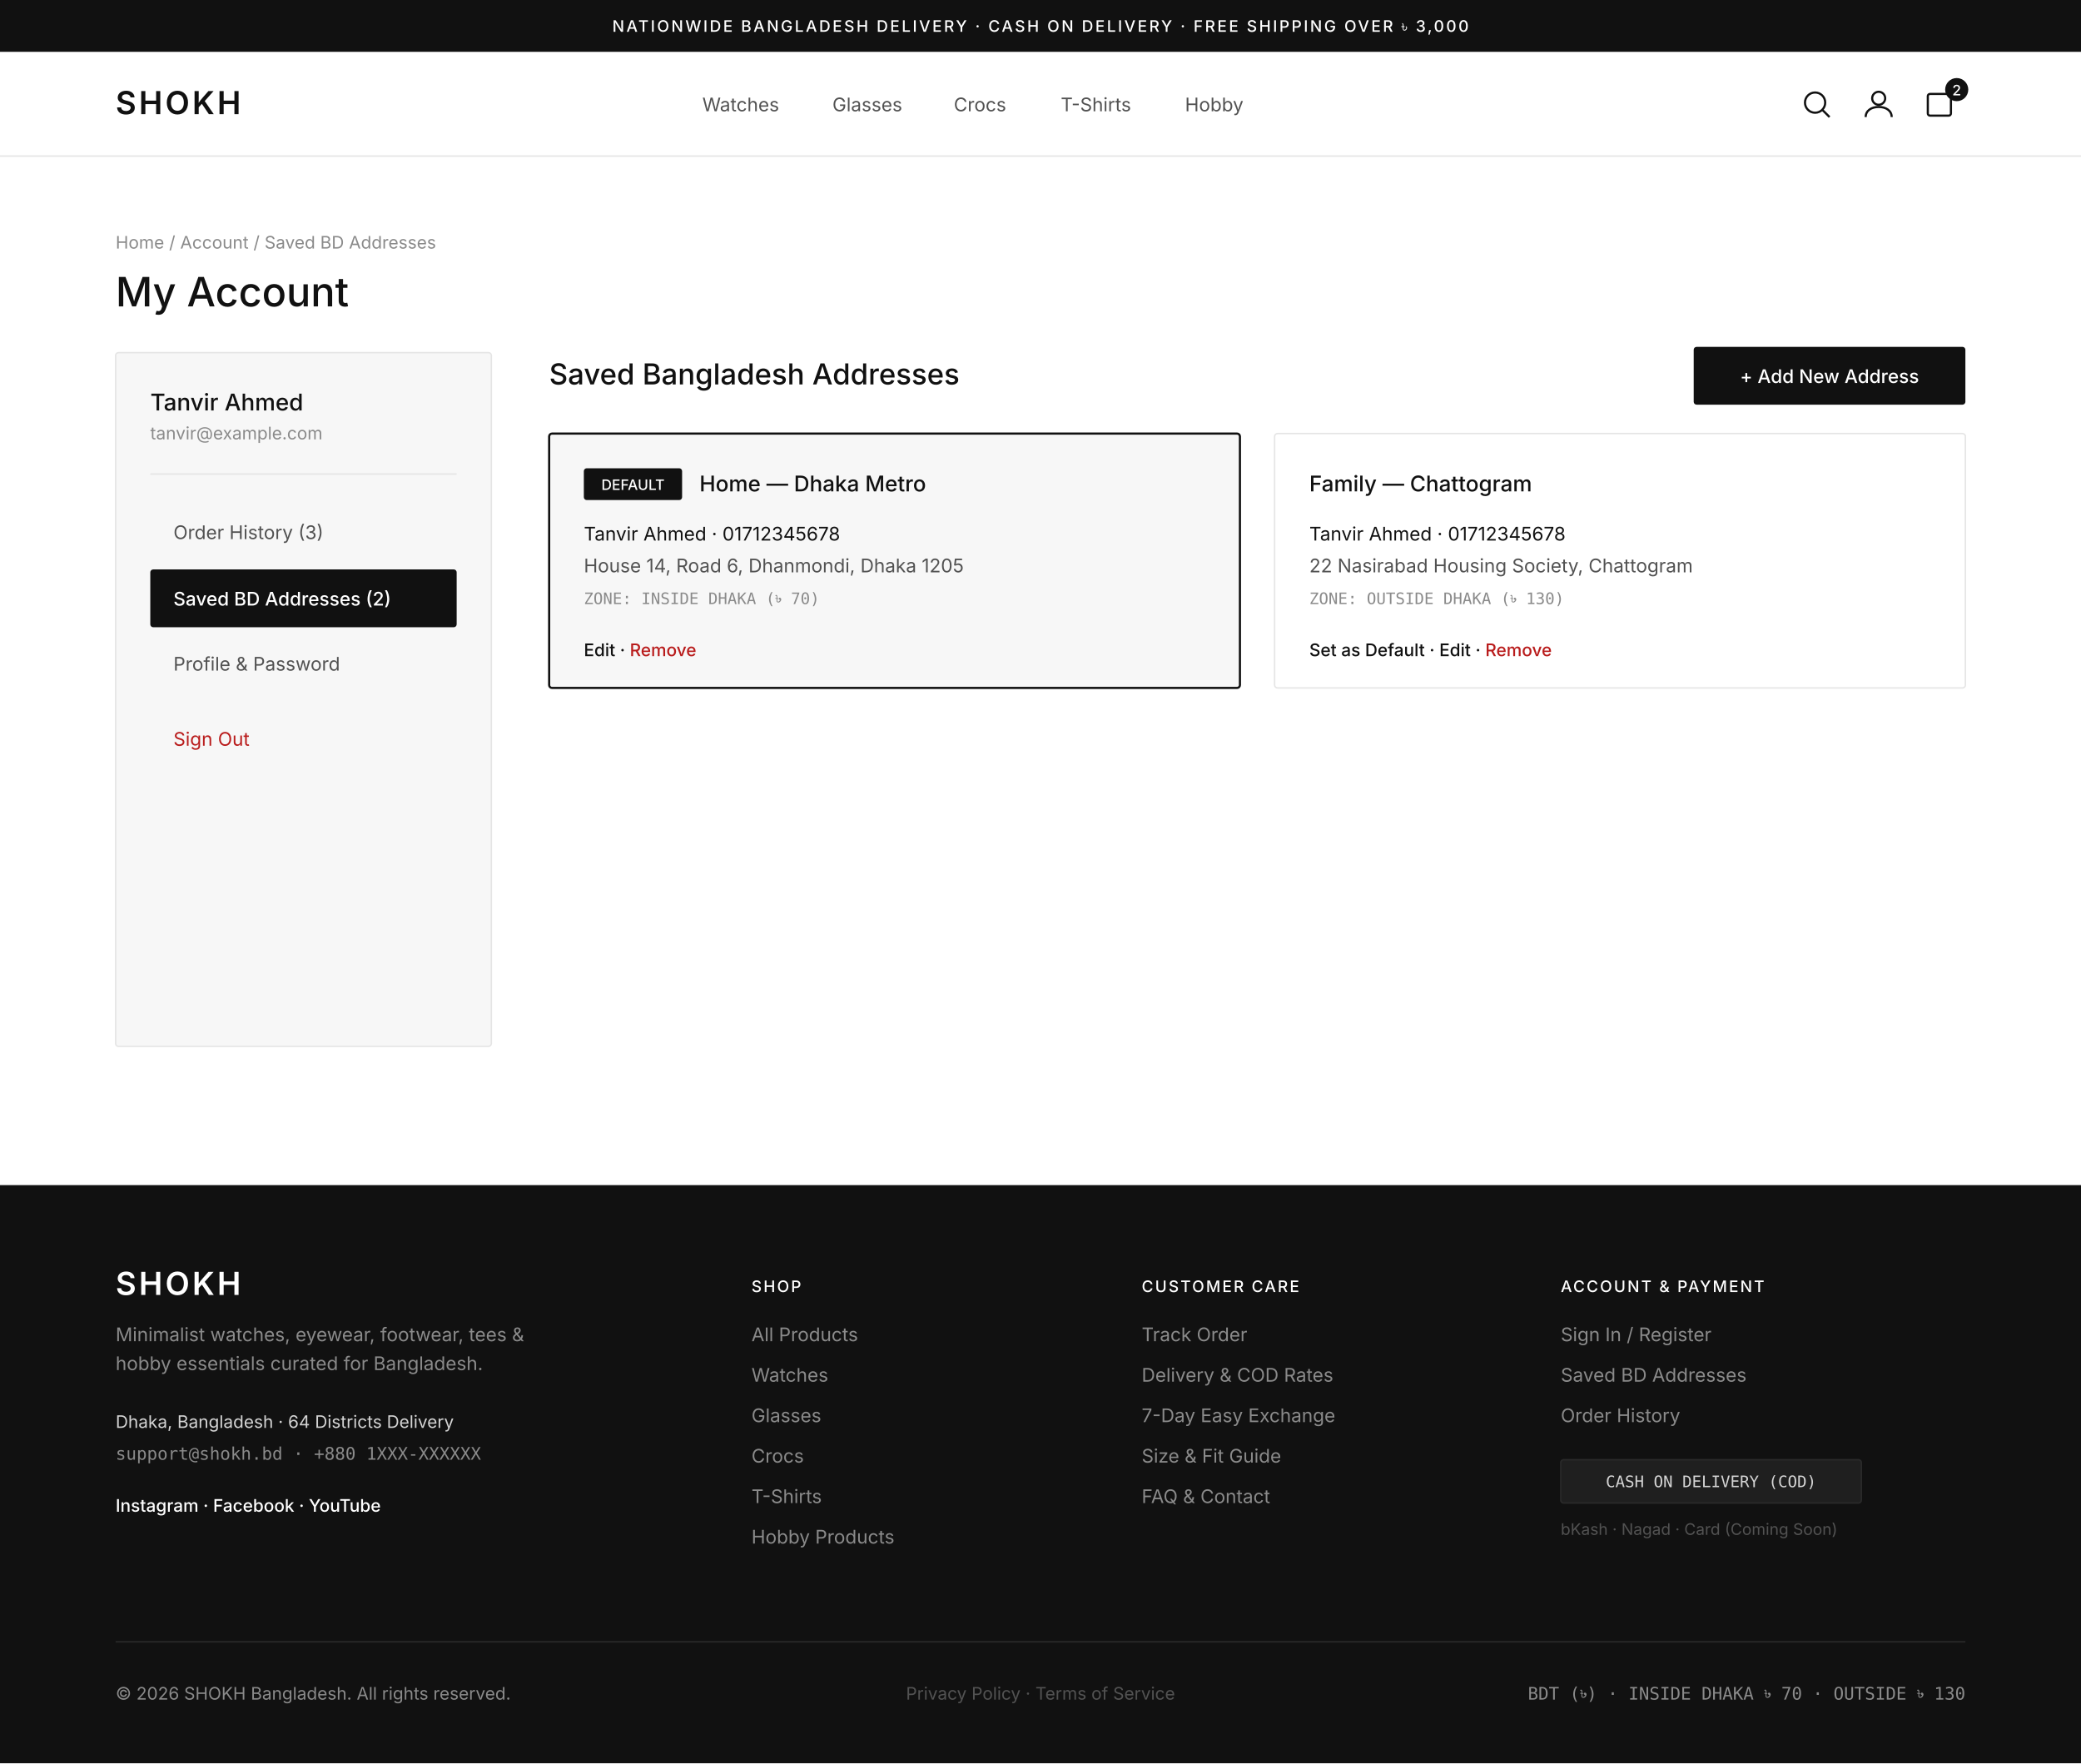
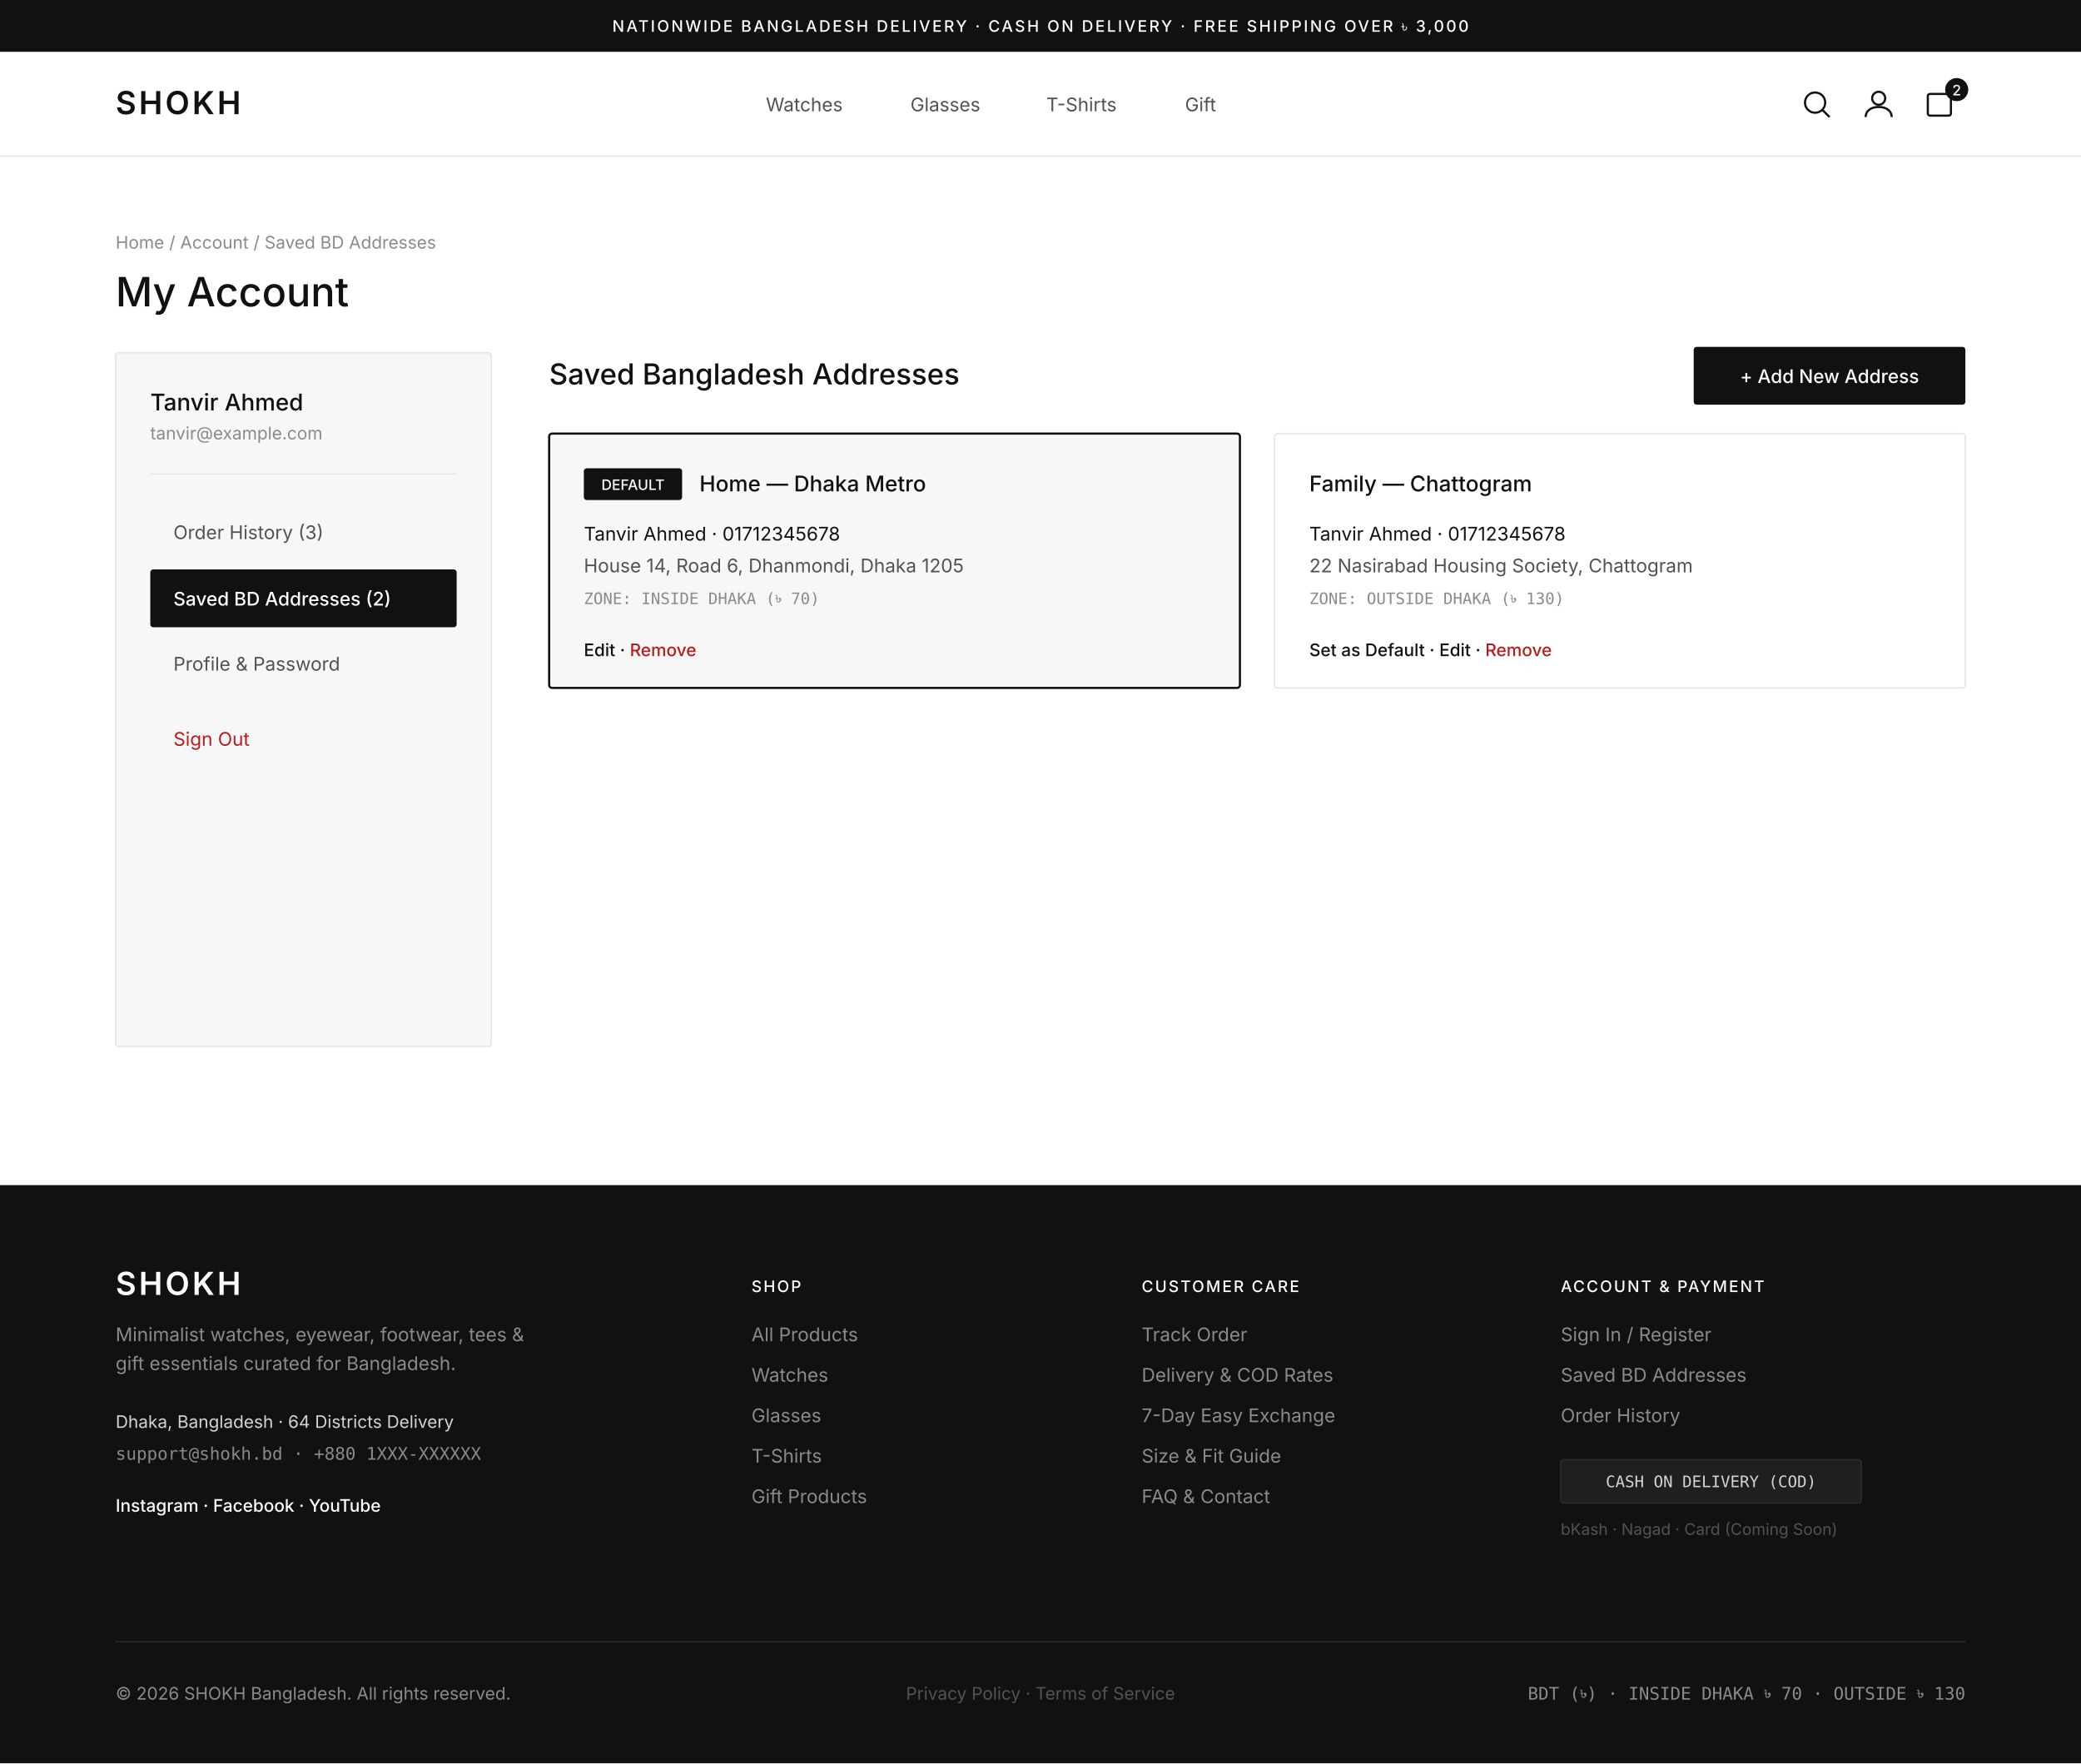
<svg xmlns="http://www.w3.org/2000/svg" width="1440" height="1220" viewBox="0 0 1440 1220" fill="none">
  <rect id="Account-Addresses-Desktop-BG" width="1440" height="1220" fill="#FFFFFF" />
  <g id="01-Navbar">
    <rect width="1440" height="36" fill="#111111" />
    <text x="720" y="22" text-anchor="middle" fill="#FFFFFF" font-family="Inter, sans-serif" font-size="11" font-weight="500" letter-spacing="1.4">NATIONWIDE BANGLADESH DELIVERY  ·  CASH ON DELIVERY  ·  FREE SHIPPING OVER ৳ 3,000</text>
    <rect y="36" width="1440" height="72" fill="#FFFFFF" />
    <line x1="0" y1="108" x2="1440" y2="108" stroke="#E5E5E5" />
    <text x="80" y="79" fill="#111111" font-family="Inter, sans-serif" font-size="22" font-weight="600" letter-spacing="1.8">SHOKH</text>
-     <text x="486" y="77" fill="#525252" font-family="Inter, sans-serif" font-size="13">Watches</text>
-     <text x="576" y="77" fill="#525252" font-family="Inter, sans-serif" font-size="13">Glasses</text>
-     <text x="660" y="77" fill="#525252" font-family="Inter, sans-serif" font-size="13">Crocs</text>
-     <text x="734" y="77" fill="#525252" font-family="Inter, sans-serif" font-size="13">T-Shirts</text>
-     <text x="820" y="77" fill="#525252" font-family="Inter, sans-serif" font-size="13">Hobby</text>
+     <text x="530" y="77" fill="#525252" font-family="Inter, sans-serif" font-size="13">Watches</text>
+     <text x="630" y="77" fill="#525252" font-family="Inter, sans-serif" font-size="13">Glasses</text>
+     <text x="724" y="77" fill="#525252" font-family="Inter, sans-serif" font-size="13">T-Shirts</text>
+     <text x="820" y="77" fill="#525252" font-family="Inter, sans-serif" font-size="13">Gift</text>
    <circle cx="1256" cy="71" r="7" stroke="#111111" stroke-width="1.5" />
    <line x1="1261" y1="76" x2="1266" y2="81" stroke="#111111" stroke-width="1.5" />
    <circle cx="1300" cy="68" r="4.5" stroke="#111111" stroke-width="1.5" />
    <path d="M1291 81C1291 76.5 1295 74 1300 74C1305 74 1309 76.5 1309 81" stroke="#111111" stroke-width="1.5" />
    <rect x="1334" y="65" width="16" height="15" rx="1.5" stroke="#111111" stroke-width="1.5" />
    <circle cx="1354" cy="62" r="8" fill="#111111" />
    <text x="1354" y="66" text-anchor="middle" fill="#FFFFFF" font-family="Inter, sans-serif" font-size="10" font-weight="500">2</text>
  </g>
  <g id="02-Account-Addresses" transform="translate(0, 148)">
    <text x="80" y="24" fill="#8A8A8A" font-family="Inter, sans-serif" font-size="12">Home  /  Account  /  Saved BD Addresses</text>
    <text x="80" y="64" fill="#111111" font-family="Inter, sans-serif" font-size="28" font-weight="500">My Account</text>
    <rect x="80" y="96" width="260" height="480" rx="2" fill="#F7F7F7" stroke="#E5E5E5" />
    <text x="104" y="136" fill="#111111" font-family="Inter, sans-serif" font-size="16" font-weight="500">Tanvir Ahmed</text>
    <text x="104" y="156" fill="#8A8A8A" font-family="Inter, sans-serif" font-size="12">tanvir@example.com</text>
    <line x1="104" y1="180" x2="316" y2="180" stroke="#E5E5E5" />
    <text x="120" y="225" fill="#525252" font-family="Inter, sans-serif" font-size="13">Order History (3)</text>
    <rect x="104" y="246" width="212" height="40" rx="2" fill="#111111" />
    <text x="120" y="271" fill="#FFFFFF" font-family="Inter, sans-serif" font-size="13" font-weight="500">Saved BD Addresses (2)</text>
    <text x="120" y="316" fill="#525252" font-family="Inter, sans-serif" font-size="13">Profile &amp; Password</text>
    <text x="120" y="368" fill="#B91C1C" font-family="Inter, sans-serif" font-size="13">Sign Out</text>
    <text x="380" y="118" fill="#111111" font-family="Inter, sans-serif" font-size="20" font-weight="500">Saved Bangladesh Addresses</text>
    <rect x="1172" y="92" width="188" height="40" rx="2" fill="#111111" />
    <text x="1266" y="117" text-anchor="middle" fill="#FFFFFF" font-family="Inter, sans-serif" font-size="13" font-weight="500">+ Add New Address</text>
    <rect x="380" y="152" width="478" height="176" rx="2" fill="#F7F7F7" stroke="#111111" stroke-width="1.5" />
    <rect x="404" y="176" width="68" height="22" rx="2" fill="#111111" />
    <text x="438" y="191" text-anchor="middle" fill="#FFFFFF" font-family="Inter, sans-serif" font-size="10" font-weight="500">DEFAULT</text>
    <text x="484" y="192" fill="#111111" font-family="Inter, sans-serif" font-size="15" font-weight="500">Home — Dhaka Metro</text>
    <text x="404" y="226" fill="#111111" font-family="Inter, sans-serif" font-size="13">Tanvir Ahmed · 01712345678</text>
    <text x="404" y="248" fill="#525252" font-family="Inter, sans-serif" font-size="13">House 14, Road 6, Dhanmondi, Dhaka 1205</text>
    <text x="404" y="270" fill="#8A8A8A" font-family="JetBrains Mono, monospace" font-size="11">ZONE: INSIDE DHAKA (৳ 70)</text>
    <text x="404" y="306" fill="#111111" font-family="Inter, sans-serif" font-size="12" font-weight="500">Edit   ·   <tspan fill="#B91C1C">Remove</tspan>
    </text>
    <rect x="882" y="152" width="478" height="176" rx="2" fill="#FFFFFF" stroke="#E5E5E5" />
    <text x="906" y="192" fill="#111111" font-family="Inter, sans-serif" font-size="15" font-weight="500">Family — Chattogram</text>
    <text x="906" y="226" fill="#111111" font-family="Inter, sans-serif" font-size="13">Tanvir Ahmed · 01712345678</text>
    <text x="906" y="248" fill="#525252" font-family="Inter, sans-serif" font-size="13">22 Nasirabad Housing Society, Chattogram</text>
    <text x="906" y="270" fill="#8A8A8A" font-family="JetBrains Mono, monospace" font-size="11">ZONE: OUTSIDE DHAKA (৳ 130)</text>
    <text x="906" y="306" fill="#111111" font-family="Inter, sans-serif" font-size="12" font-weight="500">Set as Default   ·   Edit   ·   <tspan fill="#B91C1C">Remove</tspan>
    </text>
  </g>
  <g id="03-Footer" transform="translate(0, 820)">
    <rect width="1440" height="400" fill="#111111" />
    <text x="80" y="76" fill="#FFFFFF" font-family="Inter, sans-serif" font-size="22" font-weight="600" letter-spacing="1.8">SHOKH</text>
    <text x="80" y="108" fill="#8A8A8A" font-family="Inter, sans-serif" font-size="13">Minimalist watches, eyewear, footwear, tees &amp;</text>
-     <text x="80" y="128" fill="#8A8A8A" font-family="Inter, sans-serif" font-size="13">hobby essentials curated for Bangladesh.</text>
+     <text x="80" y="128" fill="#8A8A8A" font-family="Inter, sans-serif" font-size="13">gift essentials curated for Bangladesh.</text>
    <text x="80" y="168" fill="#D4D4D4" font-family="Inter, sans-serif" font-size="12">Dhaka, Bangladesh · 64 Districts Delivery</text>
    <text x="80" y="190" fill="#8A8A8A" font-family="JetBrains Mono, monospace" font-size="12">support@shokh.bd  ·  +880 1XXX-XXXXXX</text>
    <text x="80" y="226" fill="#FFFFFF" font-family="Inter, sans-serif" font-size="12" font-weight="500">Instagram   ·   Facebook   ·   YouTube</text>
    <text x="520" y="74" fill="#FFFFFF" font-family="Inter, sans-serif" font-size="11" font-weight="500" letter-spacing="1.2">SHOP</text>
    <text x="520" y="108" fill="#8A8A8A" font-family="Inter, sans-serif" font-size="13">All Products</text>
    <text x="520" y="136" fill="#8A8A8A" font-family="Inter, sans-serif" font-size="13">Watches</text>
    <text x="520" y="164" fill="#8A8A8A" font-family="Inter, sans-serif" font-size="13">Glasses</text>
-     <text x="520" y="192" fill="#8A8A8A" font-family="Inter, sans-serif" font-size="13">Crocs</text>
-     <text x="520" y="220" fill="#8A8A8A" font-family="Inter, sans-serif" font-size="13">T-Shirts</text>
-     <text x="520" y="248" fill="#8A8A8A" font-family="Inter, sans-serif" font-size="13">Hobby Products</text>
+     <text x="520" y="192" fill="#8A8A8A" font-family="Inter, sans-serif" font-size="13">T-Shirts</text>
+     <text x="520" y="220" fill="#8A8A8A" font-family="Inter, sans-serif" font-size="13">Gift Products</text>
    <text x="790" y="74" fill="#FFFFFF" font-family="Inter, sans-serif" font-size="11" font-weight="500" letter-spacing="1.2">CUSTOMER CARE</text>
    <text x="790" y="108" fill="#8A8A8A" font-family="Inter, sans-serif" font-size="13">Track Order</text>
    <text x="790" y="136" fill="#8A8A8A" font-family="Inter, sans-serif" font-size="13">Delivery &amp; COD Rates</text>
    <text x="790" y="164" fill="#8A8A8A" font-family="Inter, sans-serif" font-size="13">7-Day Easy Exchange</text>
    <text x="790" y="192" fill="#8A8A8A" font-family="Inter, sans-serif" font-size="13">Size &amp; Fit Guide</text>
    <text x="790" y="220" fill="#8A8A8A" font-family="Inter, sans-serif" font-size="13">FAQ &amp; Contact</text>
    <text x="1080" y="74" fill="#FFFFFF" font-family="Inter, sans-serif" font-size="11" font-weight="500" letter-spacing="1.2">ACCOUNT &amp; PAYMENT</text>
    <text x="1080" y="108" fill="#8A8A8A" font-family="Inter, sans-serif" font-size="13">Sign In / Register</text>
    <text x="1080" y="136" fill="#8A8A8A" font-family="Inter, sans-serif" font-size="13">Saved BD Addresses</text>
    <text x="1080" y="164" fill="#8A8A8A" font-family="Inter, sans-serif" font-size="13">Order History</text>
    <rect x="1080" y="190" width="208" height="30" rx="2" fill="#1F1F1F" stroke="#2A2A2A" />
    <text x="1184" y="209" text-anchor="middle" fill="#D4D4D4" font-family="JetBrains Mono, monospace" font-size="11">CASH ON DELIVERY (COD)</text>
    <text x="1080" y="242" fill="#525252" font-family="Inter, sans-serif" font-size="11">bKash · Nagad · Card (Coming Soon)</text>
    <line x1="80" y1="316" x2="1360" y2="316" stroke="#2A2A2A" />
    <text x="80" y="356" fill="#8A8A8A" font-family="Inter, sans-serif" font-size="12">© 2026 SHOKH Bangladesh. All rights reserved.</text>
    <text x="720" y="356" text-anchor="middle" fill="#525252" font-family="Inter, sans-serif" font-size="12">Privacy Policy  ·  Terms of Service</text>
    <text x="1360" y="356" text-anchor="end" fill="#8A8A8A" font-family="JetBrains Mono, monospace" font-size="12">BDT (৳) · INSIDE DHAKA ৳ 70 · OUTSIDE ৳ 130</text>
  </g>
</svg>
